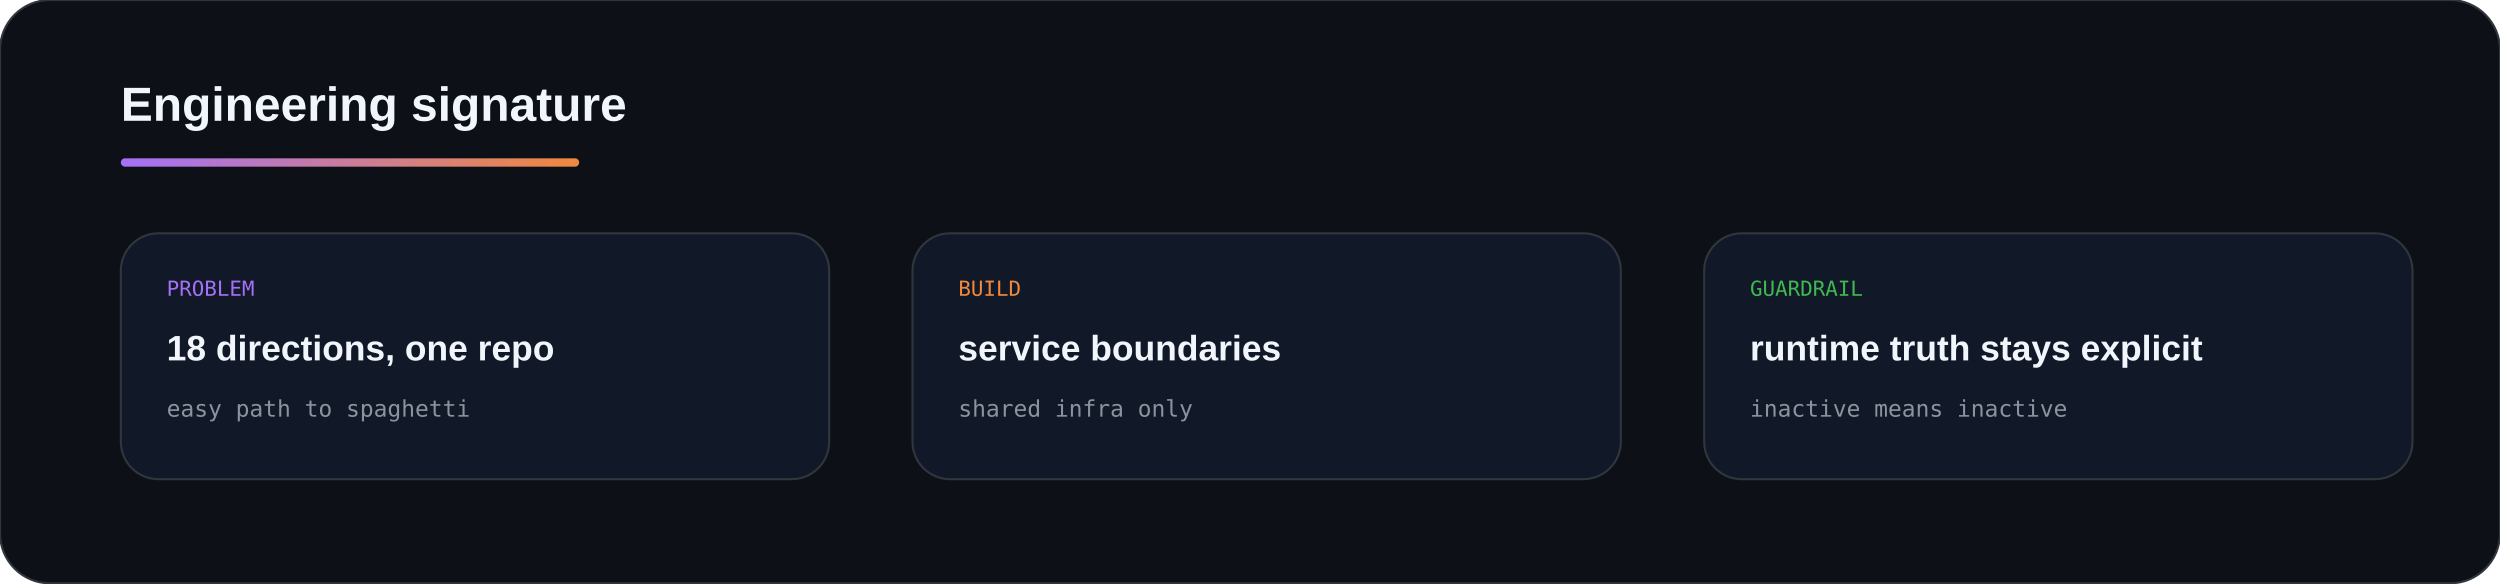
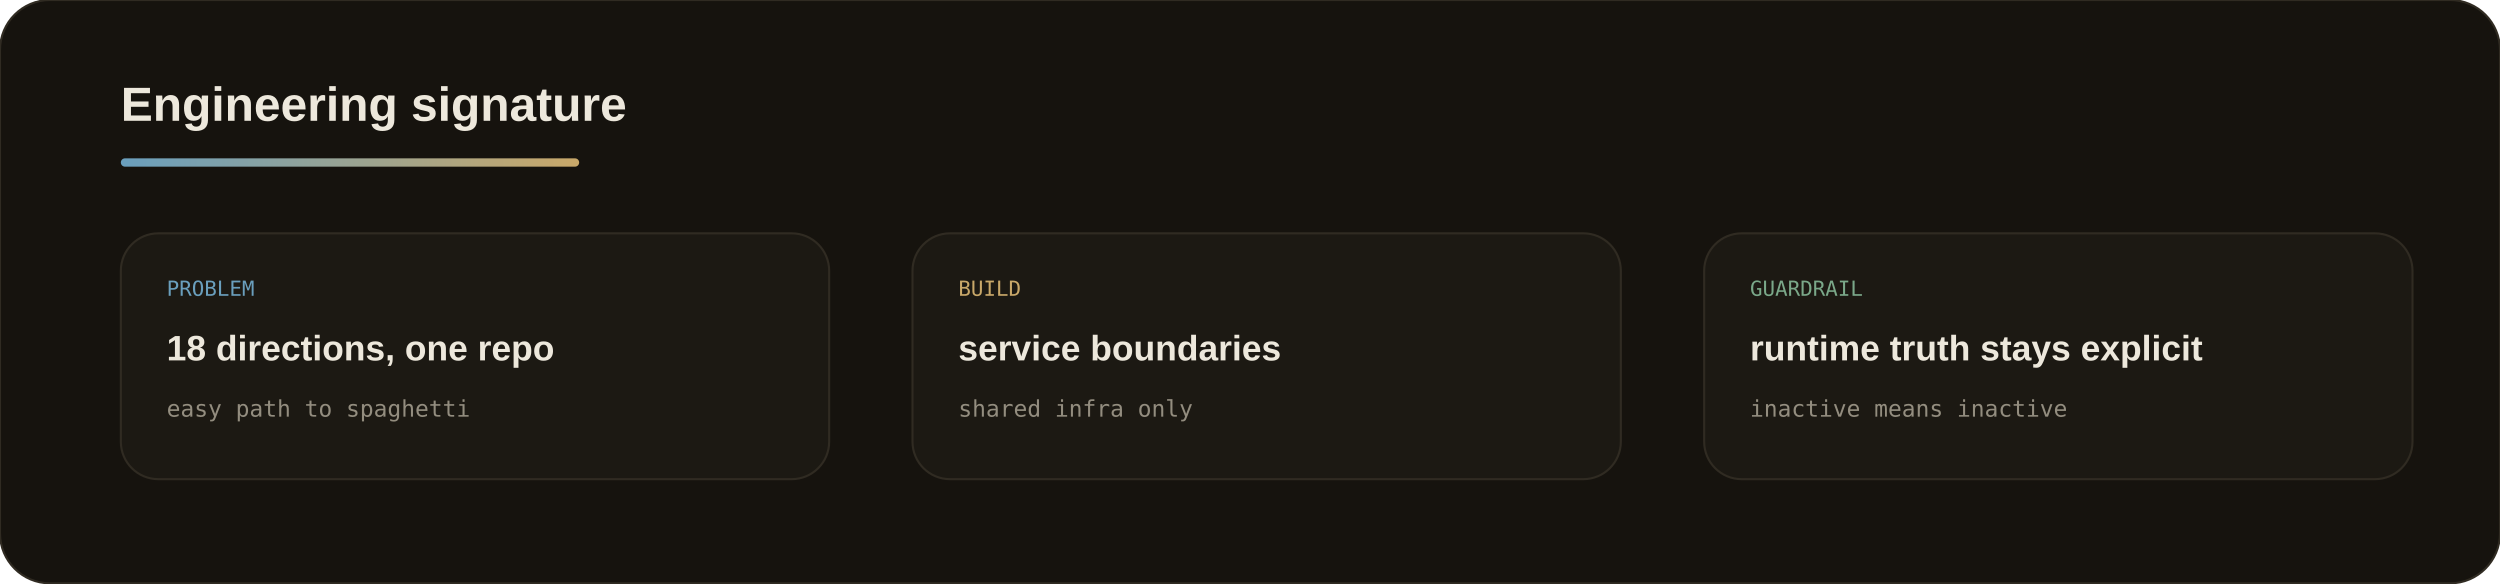
<svg xmlns="http://www.w3.org/2000/svg" width="1200" height="280" viewBox="0 0 1200 280">
  <defs>
    <linearGradient id="g" x1="0" y1="0" x2="1" y2="0">
-       <stop stop-color="#a371f7" />
-       <stop offset="1" stop-color="#f0883e" />
+       <stop stop-color="#6a9fbd" />
+       <stop offset="1" stop-color="#c9a869" />
    </linearGradient>
  </defs>
-   <rect width="1200" height="280" rx="24" fill="#0d1117" stroke="#30363d" />
-   <text x="58" y="58" fill="#f0f6fc" font-family="Arial" font-size="23" font-weight="700">Engineering signature</text>
+   <rect width="1200" height="280" rx="24" fill="#16130e" stroke="#302b22" />
+   <text x="58" y="58" fill="#ede8dc" font-family="Arial" font-size="23" font-weight="700">Engineering signature</text>
  <rect x="58" y="76" width="220" height="4" rx="2" fill="url(#g)" />
  <g transform="translate(58 112)">
-     <rect width="340" height="118" rx="18" fill="#111827" stroke="#30363d" />
-     <text x="22" y="30" fill="#a371f7" font-family="monospace" font-size="10">PROBLEM</text>
-     <text x="22" y="61" fill="#f0f6fc" font-family="Arial" font-size="17" font-weight="700">18 directions, one repo</text>
-     <text x="22" y="88" fill="#8b949e" font-family="monospace" font-size="11">easy path to spaghetti</text>
+     <rect width="340" height="118" rx="18" fill="#1c1913" stroke="#302b22" />
+     <text x="22" y="30" fill="#6a9fbd" font-family="monospace" font-size="10">PROBLEM</text>
+     <text x="22" y="61" fill="#ede8dc" font-family="Arial" font-size="17" font-weight="700">18 directions, one repo</text>
+     <text x="22" y="88" fill="#938d7f" font-family="monospace" font-size="11">easy path to spaghetti</text>
  </g>
  <g transform="translate(438 112)">
-     <rect width="340" height="118" rx="18" fill="#111827" stroke="#30363d" />
-     <text x="22" y="30" fill="#f0883e" font-family="monospace" font-size="10">BUILD</text>
-     <text x="22" y="61" fill="#f0f6fc" font-family="Arial" font-size="17" font-weight="700">service boundaries</text>
-     <text x="22" y="88" fill="#8b949e" font-family="monospace" font-size="11">shared infra only</text>
+     <rect width="340" height="118" rx="18" fill="#1c1913" stroke="#302b22" />
+     <text x="22" y="30" fill="#c9a869" font-family="monospace" font-size="10">BUILD</text>
+     <text x="22" y="61" fill="#ede8dc" font-family="Arial" font-size="17" font-weight="700">service boundaries</text>
+     <text x="22" y="88" fill="#938d7f" font-family="monospace" font-size="11">shared infra only</text>
  </g>
  <g transform="translate(818 112)">
-     <rect width="340" height="118" rx="18" fill="#111827" stroke="#30363d" />
-     <text x="22" y="30" fill="#3fb950" font-family="monospace" font-size="10">GUARDRAIL</text>
-     <text x="22" y="61" fill="#f0f6fc" font-family="Arial" font-size="17" font-weight="700">runtime truth stays explicit</text>
-     <text x="22" y="88" fill="#8b949e" font-family="monospace" font-size="11">inactive means inactive</text>
+     <rect width="340" height="118" rx="18" fill="#1c1913" stroke="#302b22" />
+     <text x="22" y="30" fill="#7aa889" font-family="monospace" font-size="10">GUARDRAIL</text>
+     <text x="22" y="61" fill="#ede8dc" font-family="Arial" font-size="17" font-weight="700">runtime truth stays explicit</text>
+     <text x="22" y="88" fill="#938d7f" font-family="monospace" font-size="11">inactive means inactive</text>
  </g>
</svg>
